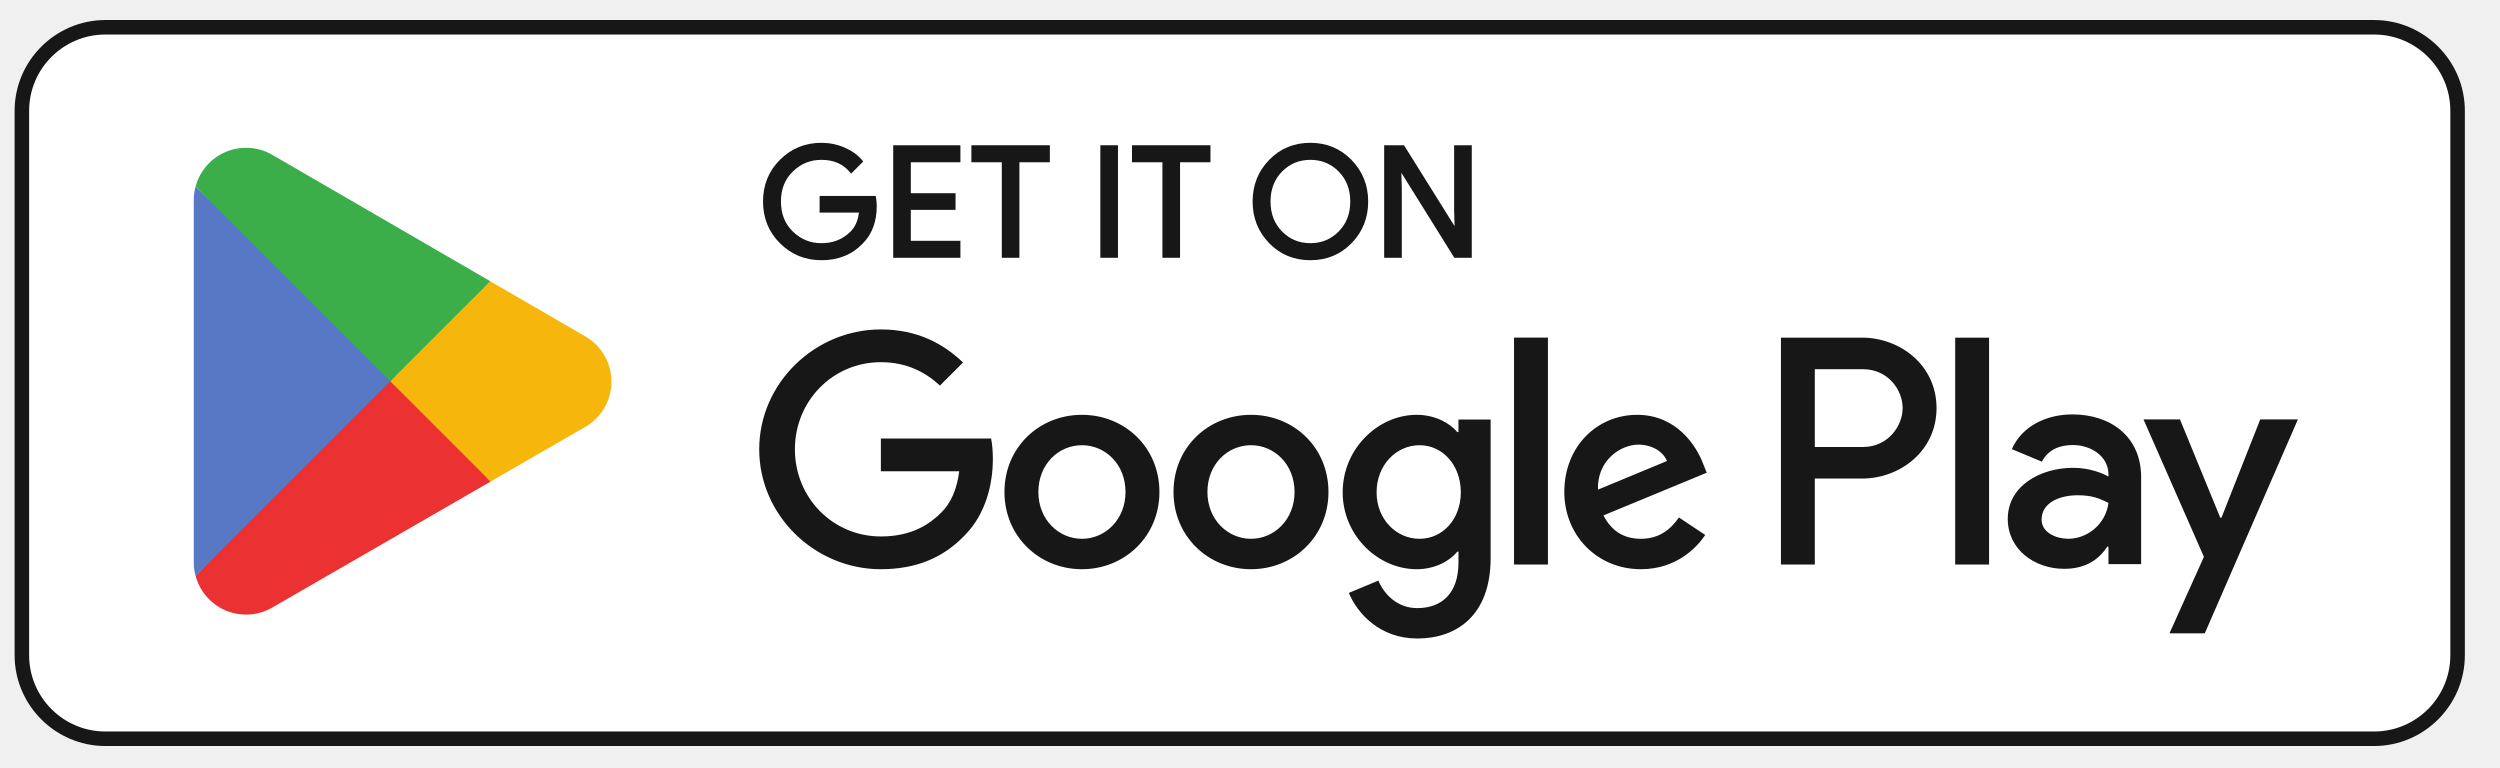
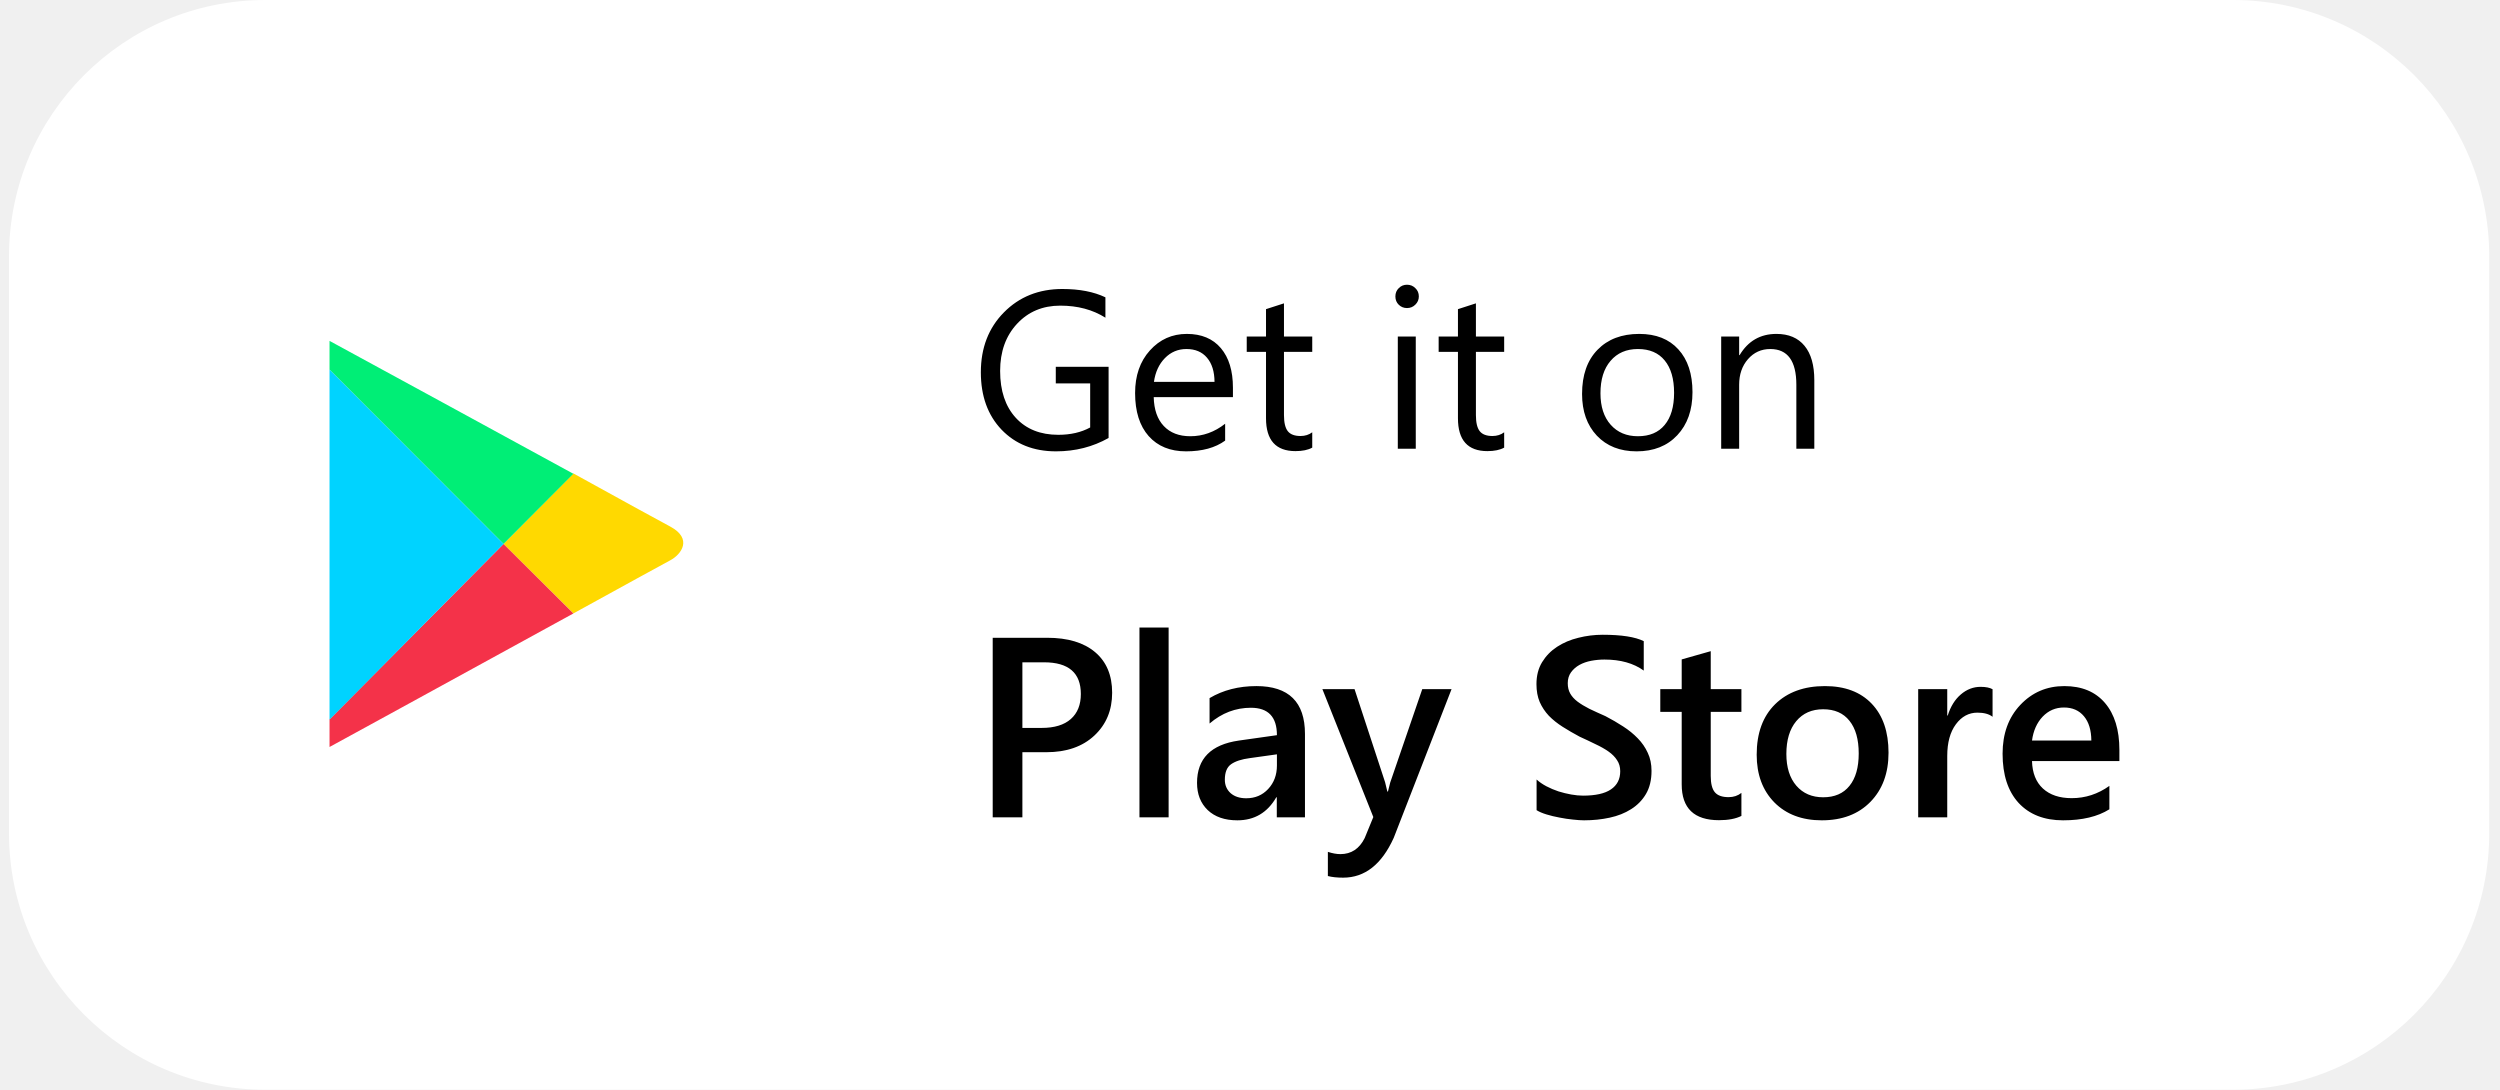
- <svg xmlns="http://www.w3.org/2000/svg" width="127" height="39" viewBox="0 0 127 39" fill="none">
-   <g clip-path="url(#clip0_352_226)">
-     <mask id="mask0_352_226" style="mask-type:luminance" maskUnits="userSpaceOnUse" x="0" y="0" width="126" height="38">
-       <path d="M125.382 0.925H0.633V37.99H125.382V0.925Z" fill="white" />
-     </mask>
-     <g mask="url(#mask0_352_226)">
-       <mask id="mask1_352_226" style="mask-type:luminance" maskUnits="userSpaceOnUse" x="0" y="0" width="126" height="38">
-         <path d="M125.4 0.925H0.65V37.99H125.4V0.925Z" fill="white" />
-       </mask>
-       <g mask="url(#mask1_352_226)">
-         <path d="M120.605 37.898H5.352C2.817 37.898 0.742 35.823 0.742 33.287V5.627C0.742 3.091 2.817 1.017 5.352 1.017H120.605C123.141 1.017 125.215 3.091 125.215 5.627V33.287C125.215 35.823 123.141 37.898 120.605 37.898Z" fill="white" />
-         <path d="M120.605 1.017H5.352C2.817 1.017 0.742 3.091 0.742 5.627V33.287C0.742 35.823 2.817 37.898 5.352 37.898H120.605C123.141 37.898 125.215 35.823 125.215 33.287V5.627C125.215 3.091 123.141 1.017 120.605 1.017ZM120.605 1.754C122.741 1.754 124.477 3.492 124.477 5.627V33.287C124.477 35.423 122.741 37.16 120.605 37.16H5.352C3.217 37.16 1.48 35.423 1.48 33.287V5.627C1.48 3.492 3.217 1.754 5.352 1.754H120.605Z" fill="#171717" />
-         <path d="M19.752 18.833L9.936 29.252C9.936 29.254 9.937 29.256 9.937 29.258C10.238 30.389 11.271 31.222 12.498 31.222C12.988 31.222 13.448 31.09 13.843 30.857L13.874 30.838L24.924 24.463L19.752 18.833Z" fill="#EB3131" />
-         <path d="M29.681 17.06L29.672 17.053L24.902 14.288L19.527 19.07L24.92 24.462L29.666 21.725C30.497 21.276 31.062 20.399 31.062 19.387C31.062 18.383 30.505 17.51 29.681 17.06Z" fill="#F6B60B" />
-         <path d="M9.934 9.479C9.875 9.696 9.844 9.924 9.844 10.161V28.571C9.844 28.807 9.874 29.036 9.934 29.253L20.088 19.101L9.934 9.479Z" fill="#5778C5" />
-         <path d="M19.824 19.365L24.905 14.286L13.868 7.887C13.467 7.646 12.999 7.508 12.498 7.508C11.272 7.508 10.237 8.342 9.936 9.475L9.936 9.478L19.824 19.365Z" fill="#3BAD49" />
-       </g>
-       <path d="M44.447 10.462C44.447 11.235 44.218 11.85 43.76 12.309C43.24 12.854 42.561 13.127 41.727 13.127C40.929 13.127 40.25 12.851 39.692 12.297C39.133 11.743 38.853 11.057 38.853 10.238C38.853 9.418 39.133 8.732 39.692 8.178C40.25 7.625 40.929 7.348 41.727 7.348C42.124 7.348 42.503 7.425 42.863 7.58C43.223 7.735 43.512 7.94 43.728 8.198L43.242 8.684C42.876 8.247 42.372 8.028 41.727 8.028C41.145 8.028 40.642 8.233 40.217 8.642C39.792 9.052 39.579 9.584 39.579 10.238C39.579 10.892 39.792 11.423 40.217 11.833C40.642 12.243 41.145 12.447 41.727 12.447C42.345 12.447 42.86 12.242 43.273 11.83C43.54 11.561 43.695 11.188 43.736 10.709H41.727V10.045H44.408C44.434 10.189 44.447 10.328 44.447 10.462Z" fill="#171717" />
-       <path d="M44.447 10.461H44.355C44.354 11.216 44.134 11.803 43.695 12.243L43.694 12.244C43.19 12.771 42.542 13.033 41.728 13.034C40.951 13.033 40.3 12.768 39.757 12.231C39.215 11.692 38.947 11.035 38.946 10.237C38.947 9.439 39.215 8.782 39.757 8.244C40.3 7.706 40.951 7.44 41.728 7.439C42.112 7.439 42.478 7.514 42.827 7.664C43.177 7.814 43.453 8.012 43.658 8.257L43.729 8.197L43.664 8.132L43.177 8.619L43.242 8.684L43.313 8.625C42.93 8.165 42.392 7.934 41.728 7.935C41.124 7.934 40.593 8.15 40.153 8.575C39.71 9.002 39.487 9.563 39.487 10.237C39.487 10.911 39.71 11.472 40.153 11.899C40.593 12.324 41.124 12.54 41.728 12.539C42.366 12.54 42.91 12.324 43.338 11.894C43.624 11.607 43.786 11.21 43.829 10.716L43.837 10.616H41.82V10.136H44.409V10.044L44.318 10.06C44.343 10.2 44.355 10.333 44.355 10.461H44.447H44.539C44.539 10.321 44.526 10.177 44.499 10.027L44.486 9.952H41.636V10.709V10.801H43.737V10.709L43.645 10.701C43.605 11.165 43.457 11.514 43.208 11.764C42.812 12.159 42.325 12.353 41.728 12.354C41.167 12.354 40.691 12.161 40.281 11.766C39.875 11.373 39.673 10.872 39.672 10.237C39.673 9.602 39.875 9.101 40.281 8.708C40.691 8.313 41.167 8.12 41.728 8.12C42.351 8.121 42.822 8.327 43.172 8.743L43.237 8.82L43.794 8.262L43.854 8.203L43.799 8.138C43.573 7.868 43.271 7.654 42.9 7.494C42.528 7.335 42.136 7.255 41.728 7.255C40.908 7.254 40.201 7.542 39.627 8.112C39.051 8.682 38.761 9.397 38.762 10.237C38.761 11.077 39.051 11.793 39.628 12.362C40.201 12.932 40.908 13.22 41.728 13.219C42.582 13.22 43.29 12.936 43.827 12.372L43.76 12.308L43.826 12.373C44.303 11.896 44.54 11.251 44.539 10.461H44.447Z" fill="#171717" />
-       <path d="M48.696 8.151H46.177V9.905H48.449V10.57H46.177V12.324H48.696V13.004H45.467V7.472H48.696V8.151Z" fill="#171717" />
-       <path d="M48.697 8.151V8.059H46.085V9.997H48.357V10.477L46.085 10.478V12.416H48.605V12.911H45.559V7.564H48.605V8.151H48.697H48.789V7.471V7.379H45.375V13.096H48.789V12.324V12.232H46.27V10.662H48.542V9.905V9.813H46.27V8.243H48.789V8.151H48.697Z" fill="#171717" />
-       <path d="M51.694 13.004H50.983V8.151H49.438V7.472H53.239V8.151H51.694V13.004Z" fill="#171717" />
-       <path d="M51.694 13.004V12.911H51.075V8.059H49.53V7.564H53.147V8.059H51.602V13.004H51.694H51.786V8.243H53.332V7.471V7.379H49.346V8.151V8.243H50.891V13.096H51.694H51.786V13.004H51.694Z" fill="#171717" />
-       <path d="M55.99 13.004V7.472H56.701V13.004H55.99Z" fill="#171717" />
-       <path d="M55.991 13.003H56.083V7.563H56.609V12.911H55.991V13.003V13.095H56.701H56.793V7.379H55.991H55.898V13.095H55.991V13.003Z" fill="#171717" />
-       <path d="M59.854 13.004H59.143V8.151H57.598V7.472H61.399V8.151H59.854V13.004Z" fill="#171717" />
-       <path d="M59.854 13.003V12.911H59.235V8.059H57.69V7.563H61.307V8.059H59.762V13.003H59.854H59.947V8.243H61.492V7.471V7.379H57.506V8.151V8.243H59.051V13.095H59.854H59.947V13.003H59.854Z" fill="#171717" />
-       <path d="M65.064 11.826C65.474 12.24 65.975 12.447 66.567 12.447C67.16 12.447 67.661 12.24 68.07 11.826C68.48 11.411 68.685 10.881 68.685 10.238C68.685 9.594 68.48 9.064 68.07 8.65C67.661 8.235 67.16 8.028 66.567 8.028C65.975 8.028 65.474 8.235 65.064 8.65C64.656 9.064 64.45 9.594 64.45 10.238C64.45 10.881 64.656 11.411 65.064 11.826ZM68.596 12.289C68.052 12.848 67.376 13.127 66.567 13.127C65.758 13.127 65.082 12.848 64.54 12.289C63.995 11.73 63.725 11.046 63.725 10.238C63.725 9.429 63.995 8.745 64.54 8.187C65.082 7.627 65.758 7.348 66.567 7.348C67.371 7.348 68.046 7.629 68.592 8.19C69.138 8.752 69.411 9.434 69.411 10.238C69.411 11.046 69.138 11.73 68.596 12.289Z" fill="#171717" />
-       <path d="M65.065 11.825L64.999 11.89C65.424 12.321 65.954 12.54 66.568 12.539C67.181 12.54 67.712 12.321 68.136 11.89C68.563 11.458 68.778 10.9 68.778 10.237C68.778 9.574 68.563 9.016 68.136 8.584C67.712 8.153 67.181 7.934 66.568 7.935C65.954 7.934 65.424 8.153 64.999 8.584C64.573 9.016 64.357 9.574 64.359 10.237C64.357 10.9 64.573 11.458 64.999 11.89L65.065 11.825L65.13 11.76C64.739 11.362 64.544 10.862 64.543 10.237C64.544 9.613 64.739 9.112 65.13 8.714C65.525 8.316 65.996 8.121 66.568 8.12C67.139 8.121 67.611 8.316 68.005 8.714C68.397 9.112 68.592 9.613 68.593 10.237C68.592 10.862 68.397 11.362 68.005 11.76C67.611 12.158 67.139 12.353 66.568 12.354C65.996 12.353 65.525 12.158 65.13 11.76L65.065 11.825ZM68.596 12.288L68.53 12.224C68.002 12.766 67.355 13.033 66.568 13.034C65.78 13.033 65.133 12.766 64.606 12.224C64.078 11.681 63.818 11.025 63.817 10.237C63.818 9.449 64.078 8.794 64.606 8.25C65.133 7.708 65.78 7.44 66.568 7.439C67.35 7.44 67.995 7.709 68.527 8.254C69.056 8.8 69.318 9.454 69.319 10.237C69.318 11.025 69.057 11.681 68.53 12.224L68.596 12.288L68.662 12.352C69.221 11.778 69.504 11.066 69.504 10.237C69.504 9.413 69.22 8.702 68.659 8.125C68.097 7.547 67.393 7.254 66.568 7.255C65.738 7.254 65.032 7.545 64.474 8.122C63.914 8.696 63.632 9.408 63.633 10.237C63.632 11.066 63.914 11.778 64.474 12.353C65.032 12.929 65.738 13.22 66.568 13.219C67.397 13.22 68.103 12.929 68.662 12.352L68.596 12.288Z" fill="#171717" />
-       <path d="M70.408 13.004V7.472H71.273L73.962 11.775H73.993L73.962 10.709V7.472H74.673V13.004H73.931L71.118 8.492H71.088L71.118 9.558V13.004H70.408Z" fill="#171717" />
-       <path d="M70.409 13.003H70.501V7.563H71.222L73.911 11.867H73.993H74.088L74.055 10.707V7.563H74.581V12.911H73.983L71.17 8.399H71.088H70.993L71.027 9.559V12.911H70.409V13.003V13.095H71.119H71.211V9.556L71.18 8.489L71.088 8.491V8.583H71.119V8.491L71.041 8.54L73.88 13.095H74.674H74.766V7.379H73.962H73.87V10.71L73.901 11.777L73.993 11.775V11.683H73.962V11.775L74.04 11.726L71.325 7.379H70.409H70.316V13.095H70.409V13.003Z" fill="#171717" />
-       <path d="M99.324 28.678H101.045V17.152H99.324V28.678ZM114.821 21.304L112.849 26.301H112.79L110.742 21.304H108.889L111.959 28.288L110.209 32.173H112.003L116.734 21.304H114.821ZM105.064 27.369C104.499 27.369 103.714 27.087 103.714 26.39C103.714 25.5 104.693 25.159 105.538 25.159C106.295 25.159 106.65 25.322 107.11 25.545C106.976 26.613 106.057 27.369 105.064 27.369ZM105.272 21.052C104.026 21.052 102.735 21.6 102.202 22.816L103.729 23.454C104.055 22.816 104.663 22.608 105.301 22.608C106.19 22.608 107.096 23.143 107.11 24.092V24.21C106.798 24.032 106.131 23.765 105.315 23.765C103.67 23.765 101.994 24.67 101.994 26.36C101.994 27.903 103.343 28.896 104.855 28.896C106.012 28.896 106.65 28.377 107.051 27.769H107.11V28.659H108.77V24.24C108.77 22.194 107.244 21.052 105.272 21.052ZM94.639 22.707H92.192V18.756H94.639C95.925 18.756 96.655 19.821 96.655 20.731C96.655 21.625 95.925 22.707 94.639 22.707ZM94.594 17.152H90.472V28.678H92.192V24.311H94.594C96.501 24.311 98.376 22.93 98.376 20.731C98.376 18.532 96.501 17.152 94.594 17.152ZM72.115 27.371C70.926 27.371 69.931 26.376 69.931 25.009C69.931 23.628 70.926 22.617 72.115 22.617C73.288 22.617 74.209 23.628 74.209 25.009C74.209 26.376 73.288 27.371 72.115 27.371ZM74.09 21.949H74.031C73.644 21.489 72.901 21.073 71.966 21.073C70.005 21.073 68.208 22.796 68.208 25.009C68.208 27.207 70.005 28.916 71.966 28.916C72.901 28.916 73.644 28.5 74.031 28.025H74.09V28.589C74.09 30.09 73.288 30.892 71.996 30.892C70.941 30.892 70.287 30.134 70.02 29.495L68.52 30.119C68.951 31.159 70.094 32.436 71.996 32.436C74.016 32.436 75.724 31.248 75.724 28.351V21.311H74.09V21.949ZM76.912 28.678H78.635V17.151H76.912V28.678ZM81.175 24.875C81.131 23.36 82.349 22.588 83.225 22.588C83.909 22.588 84.488 22.929 84.681 23.42L81.175 24.875ZM86.523 23.568C86.197 22.692 85.201 21.073 83.166 21.073C81.146 21.073 79.467 22.662 79.467 24.994C79.467 27.193 81.131 28.916 83.359 28.916C85.157 28.916 86.197 27.816 86.627 27.178L85.29 26.287C84.845 26.94 84.235 27.371 83.359 27.371C82.483 27.371 81.859 26.97 81.457 26.183L86.701 24.014L86.523 23.568ZM44.748 22.276V23.94H48.729C48.61 24.875 48.298 25.559 47.822 26.034C47.243 26.613 46.337 27.252 44.748 27.252C42.297 27.252 40.381 25.277 40.381 22.826C40.381 20.375 42.297 18.399 44.748 18.399C46.07 18.399 47.035 18.919 47.748 19.587L48.922 18.414C47.926 17.463 46.604 16.735 44.748 16.735C41.391 16.735 38.568 19.468 38.568 22.826C38.568 26.183 41.391 28.916 44.748 28.916C46.56 28.916 47.926 28.322 48.996 27.207C50.095 26.108 50.437 24.564 50.437 23.316C50.437 22.929 50.407 22.573 50.348 22.276H44.748ZM54.963 27.371C53.774 27.371 52.749 26.391 52.749 24.994C52.749 23.583 53.774 22.617 54.963 22.617C56.151 22.617 57.176 23.583 57.176 24.994C57.176 26.391 56.151 27.371 54.963 27.371ZM54.963 21.073C52.794 21.073 51.026 22.722 51.026 24.994C51.026 27.252 52.794 28.916 54.963 28.916C57.131 28.916 58.899 27.252 58.899 24.994C58.899 22.722 57.131 21.073 54.963 21.073ZM63.55 27.371C62.362 27.371 61.337 26.391 61.337 24.994C61.337 23.583 62.362 22.617 63.55 22.617C64.738 22.617 65.763 23.583 65.763 24.994C65.763 26.391 64.738 27.371 63.55 27.371ZM63.55 21.073C61.381 21.073 59.614 22.722 59.614 24.994C59.614 27.252 61.381 28.916 63.55 28.916C65.718 28.916 67.486 27.252 67.486 24.994C67.486 22.722 65.718 21.073 63.55 21.073Z" fill="#171717" />
-     </g>
+ <svg xmlns="http://www.w3.org/2000/svg" width="156" height="68" viewBox="0 0 156 68" fill="none">
+   <rect x="0.562" width="154.766" height="68" rx="16" fill="white" />
+   <g clip-path="url(#clip0_869_209)">
+     <path d="M35.778 38.279C39.094 36.458 41.609 35.07 41.826 34.962C42.519 34.593 43.235 33.617 41.826 32.859C41.371 32.621 38.921 31.276 35.778 29.542L31.42 33.943L35.778 38.279Z" fill="#FFD900" />
+     <path d="M31.42 33.943L17.545 47.927C17.871 47.97 18.238 47.884 18.672 47.646C19.582 47.147 29.23 41.879 35.778 38.28L31.42 33.943Z" fill="#F43249" />
+     <path d="M31.42 33.943L35.778 29.564C35.778 29.564 19.648 20.762 18.672 20.242C18.304 20.024 17.892 19.959 17.523 20.024L31.42 33.943Z" fill="#00EE76" />
+     <path d="M31.42 33.943L17.523 20.024C16.959 20.154 16.482 20.653 16.482 21.672C16.482 23.298 16.482 44.935 16.482 46.279C16.482 47.212 16.851 47.884 17.545 47.949L31.42 33.943Z" fill="#00D3FF" />
  </g>
+   <path d="M69.176 27.33C68.191 27.886 67.098 28.164 65.894 28.164C64.495 28.164 63.363 27.713 62.497 26.811C61.636 25.908 61.205 24.714 61.205 23.229C61.205 21.711 61.684 20.467 62.641 19.496C63.602 18.521 64.819 18.033 66.291 18.033C67.357 18.033 68.253 18.206 68.978 18.553V19.824C68.185 19.323 67.246 19.072 66.161 19.072C65.063 19.072 64.163 19.451 63.461 20.207C62.759 20.963 62.408 21.943 62.408 23.146C62.408 24.386 62.734 25.361 63.386 26.072C64.037 26.779 64.921 27.132 66.038 27.132C66.804 27.132 67.467 26.979 68.027 26.674V23.926H65.881V22.887H69.176V27.33ZM76.935 24.78H71.992C72.01 25.56 72.22 26.161 72.621 26.585C73.022 27.009 73.574 27.221 74.275 27.221C75.064 27.221 75.788 26.961 76.449 26.441V27.494C75.834 27.941 75.02 28.164 74.009 28.164C73.02 28.164 72.243 27.847 71.678 27.214C71.113 26.576 70.83 25.68 70.83 24.527C70.83 23.438 71.138 22.552 71.753 21.868C72.373 21.18 73.141 20.836 74.057 20.836C74.973 20.836 75.681 21.132 76.183 21.725C76.684 22.317 76.935 23.14 76.935 24.192V24.78ZM75.786 23.83C75.782 23.183 75.624 22.679 75.314 22.319C75.009 21.959 74.583 21.779 74.036 21.779C73.507 21.779 73.059 21.968 72.689 22.347C72.32 22.725 72.092 23.219 72.006 23.83H75.786ZM81.884 27.932C81.62 28.078 81.271 28.15 80.838 28.15C79.612 28.15 78.999 27.467 78.999 26.1V21.957H77.796V21H78.999V19.291L80.12 18.929V21H81.884V21.957H80.12V25.901C80.12 26.371 80.2 26.706 80.359 26.906C80.519 27.107 80.783 27.207 81.152 27.207C81.435 27.207 81.679 27.13 81.884 26.975V27.932ZM87.797 19.223C87.596 19.223 87.425 19.154 87.284 19.018C87.143 18.881 87.072 18.708 87.072 18.498C87.072 18.288 87.143 18.115 87.284 17.979C87.425 17.837 87.596 17.767 87.797 17.767C88.002 17.767 88.175 17.837 88.316 17.979C88.462 18.115 88.535 18.288 88.535 18.498C88.535 18.699 88.462 18.869 88.316 19.011C88.175 19.152 88.002 19.223 87.797 19.223ZM88.344 28H87.223V21H88.344V28ZM93.86 27.932C93.596 28.078 93.247 28.15 92.814 28.15C91.588 28.15 90.976 27.467 90.976 26.1V21.957H89.772V21H90.976V19.291L92.097 18.929V21H93.86V21.957H92.097V25.901C92.097 26.371 92.176 26.706 92.336 26.906C92.495 27.107 92.76 27.207 93.129 27.207C93.412 27.207 93.655 27.13 93.86 26.975V27.932ZM102.125 28.164C101.09 28.164 100.263 27.838 99.644 27.186C99.028 26.53 98.721 25.662 98.721 24.582C98.721 23.406 99.042 22.488 99.685 21.827C100.327 21.166 101.195 20.836 102.289 20.836C103.333 20.836 104.146 21.157 104.729 21.8C105.317 22.442 105.611 23.333 105.611 24.473C105.611 25.589 105.295 26.485 104.661 27.159C104.032 27.829 103.187 28.164 102.125 28.164ZM102.207 21.779C101.487 21.779 100.917 22.025 100.498 22.518C100.079 23.005 99.869 23.68 99.869 24.541C99.869 25.37 100.081 26.024 100.505 26.503C100.929 26.981 101.496 27.221 102.207 27.221C102.932 27.221 103.488 26.986 103.875 26.517C104.267 26.047 104.463 25.38 104.463 24.514C104.463 23.639 104.267 22.964 103.875 22.49C103.488 22.016 102.932 21.779 102.207 21.779ZM113.213 28H112.092V24.008C112.092 22.522 111.549 21.779 110.465 21.779C109.904 21.779 109.439 21.991 109.07 22.415C108.706 22.834 108.523 23.365 108.523 24.008V28H107.402V21H108.523V22.162H108.551C109.079 21.278 109.845 20.836 110.848 20.836C111.613 20.836 112.199 21.084 112.604 21.581C113.01 22.073 113.213 22.787 113.213 23.721V28Z" fill="black" />
+   <path d="M63.797 46.938V51H61.945V39.797H65.344C66.63 39.797 67.628 40.096 68.336 40.695C69.044 41.294 69.398 42.138 69.398 43.227C69.398 44.315 69.029 45.206 68.289 45.898C67.549 46.591 66.549 46.938 65.289 46.938H63.797ZM63.797 41.328V45.422H65C65.797 45.422 66.404 45.237 66.82 44.867C67.237 44.497 67.445 43.977 67.445 43.305C67.445 41.987 66.68 41.328 65.148 41.328H63.797ZM72.922 51H71.102V39.156H72.922V51ZM81.43 51H79.672V49.75H79.641C79.088 50.708 78.279 51.188 77.211 51.188C76.424 51.188 75.807 50.974 75.359 50.547C74.917 50.12 74.695 49.555 74.695 48.852C74.695 47.341 75.565 46.461 77.305 46.211L79.68 45.875C79.68 44.734 79.138 44.164 78.055 44.164C77.102 44.164 76.242 44.492 75.477 45.148V43.562C76.32 43.062 77.294 42.812 78.398 42.812C80.419 42.812 81.43 43.807 81.43 45.797V51ZM79.68 47.07L78 47.305C77.479 47.372 77.086 47.5 76.82 47.688C76.56 47.87 76.43 48.193 76.43 48.656C76.43 48.995 76.549 49.273 76.789 49.492C77.034 49.706 77.359 49.812 77.766 49.812C78.318 49.812 78.773 49.62 79.133 49.234C79.497 48.844 79.68 48.354 79.68 47.766V47.07ZM90.578 43L86.969 52.281C86.219 53.938 85.167 54.766 83.812 54.766C83.432 54.766 83.115 54.732 82.859 54.664V53.156C83.146 53.25 83.406 53.297 83.641 53.297C84.318 53.297 84.823 52.964 85.156 52.297L85.695 50.984L82.516 43H84.523L86.43 48.812C86.451 48.885 86.497 49.078 86.57 49.391H86.609C86.635 49.271 86.682 49.083 86.75 48.828L88.75 43H90.578ZM95.883 50.555V48.641C96.055 48.797 96.258 48.938 96.492 49.062C96.732 49.188 96.984 49.294 97.25 49.383C97.516 49.466 97.781 49.531 98.047 49.578C98.312 49.625 98.557 49.648 98.781 49.648C99.562 49.648 100.143 49.518 100.523 49.258C100.909 48.997 101.102 48.62 101.102 48.125C101.102 47.859 101.036 47.63 100.906 47.438C100.781 47.24 100.604 47.06 100.375 46.898C100.146 46.737 99.875 46.583 99.562 46.438C99.255 46.286 98.924 46.13 98.57 45.969C98.19 45.766 97.836 45.56 97.508 45.352C97.18 45.143 96.893 44.914 96.648 44.664C96.409 44.409 96.219 44.122 96.078 43.805C95.943 43.487 95.875 43.115 95.875 42.688C95.875 42.161 95.992 41.706 96.227 41.32C96.466 40.93 96.779 40.609 97.164 40.359C97.555 40.104 97.997 39.917 98.492 39.797C98.987 39.672 99.492 39.609 100.008 39.609C101.18 39.609 102.034 39.742 102.57 40.008V41.844C101.935 41.385 101.117 41.156 100.117 41.156C99.841 41.156 99.565 41.182 99.289 41.234C99.018 41.286 98.773 41.372 98.555 41.492C98.341 41.612 98.167 41.766 98.031 41.953C97.896 42.141 97.828 42.367 97.828 42.633C97.828 42.883 97.88 43.099 97.984 43.281C98.088 43.464 98.24 43.63 98.438 43.781C98.641 43.932 98.885 44.081 99.172 44.227C99.463 44.367 99.799 44.521 100.18 44.688C100.57 44.891 100.938 45.104 101.281 45.328C101.63 45.552 101.935 45.8 102.195 46.07C102.461 46.341 102.669 46.643 102.82 46.977C102.977 47.305 103.055 47.68 103.055 48.102C103.055 48.669 102.94 49.148 102.711 49.539C102.482 49.93 102.172 50.247 101.781 50.492C101.396 50.737 100.951 50.914 100.445 51.023C99.94 51.133 99.406 51.188 98.844 51.188C98.656 51.188 98.424 51.172 98.148 51.141C97.878 51.115 97.599 51.073 97.312 51.016C97.026 50.964 96.755 50.898 96.5 50.82C96.245 50.742 96.039 50.654 95.883 50.555ZM108.664 50.914C108.31 51.091 107.844 51.18 107.266 51.18C105.714 51.18 104.938 50.435 104.938 48.945V44.422H103.602V43H104.938V41.148L106.75 40.633V43H108.664V44.422H106.75V48.422C106.75 48.896 106.836 49.234 107.008 49.438C107.18 49.641 107.466 49.742 107.867 49.742C108.174 49.742 108.44 49.654 108.664 49.477V50.914ZM113.68 51.188C112.445 51.188 111.458 50.815 110.719 50.07C109.984 49.32 109.617 48.328 109.617 47.094C109.617 45.75 110 44.7 110.766 43.945C111.536 43.19 112.573 42.812 113.875 42.812C115.125 42.812 116.099 43.18 116.797 43.914C117.495 44.648 117.844 45.667 117.844 46.969C117.844 48.245 117.466 49.268 116.711 50.039C115.961 50.805 114.951 51.188 113.68 51.188ZM113.766 44.258C113.057 44.258 112.497 44.505 112.086 45C111.674 45.495 111.469 46.177 111.469 47.047C111.469 47.885 111.677 48.547 112.094 49.031C112.51 49.51 113.068 49.75 113.766 49.75C114.479 49.75 115.026 49.513 115.406 49.039C115.792 48.565 115.984 47.891 115.984 47.016C115.984 46.135 115.792 45.456 115.406 44.977C115.026 44.497 114.479 44.258 113.766 44.258ZM124.336 44.727C124.117 44.555 123.802 44.469 123.391 44.469C122.854 44.469 122.406 44.711 122.047 45.195C121.688 45.68 121.508 46.339 121.508 47.172V51H119.695V43H121.508V44.648H121.539C121.716 44.086 121.987 43.648 122.352 43.336C122.721 43.018 123.133 42.859 123.586 42.859C123.914 42.859 124.164 42.909 124.336 43.008V44.727ZM132.25 47.492H126.797C126.818 48.232 127.044 48.802 127.477 49.203C127.914 49.604 128.513 49.805 129.273 49.805C130.128 49.805 130.911 49.55 131.625 49.039V50.5C130.896 50.958 129.932 51.188 128.734 51.188C127.557 51.188 126.633 50.825 125.961 50.102C125.294 49.372 124.961 48.349 124.961 47.031C124.961 45.786 125.328 44.773 126.062 43.992C126.802 43.206 127.719 42.812 128.812 42.812C129.906 42.812 130.753 43.164 131.352 43.867C131.951 44.57 132.25 45.547 132.25 46.797V47.492ZM130.5 46.211C130.495 45.56 130.341 45.055 130.039 44.695C129.737 44.331 129.32 44.148 128.789 44.148C128.268 44.148 127.826 44.339 127.461 44.719C127.102 45.099 126.88 45.596 126.797 46.211H130.5Z" fill="black" />
  <defs>
-     <clipPath id="clip0_352_226">
-       <rect width="126" height="38.613" fill="white" transform="translate(0.0703125 0.151367)" />
+     <clipPath id="clip0_869_209">
+       <rect width="28" height="28" fill="white" transform="translate(20.5625 20)" />
    </clipPath>
  </defs>
</svg>
